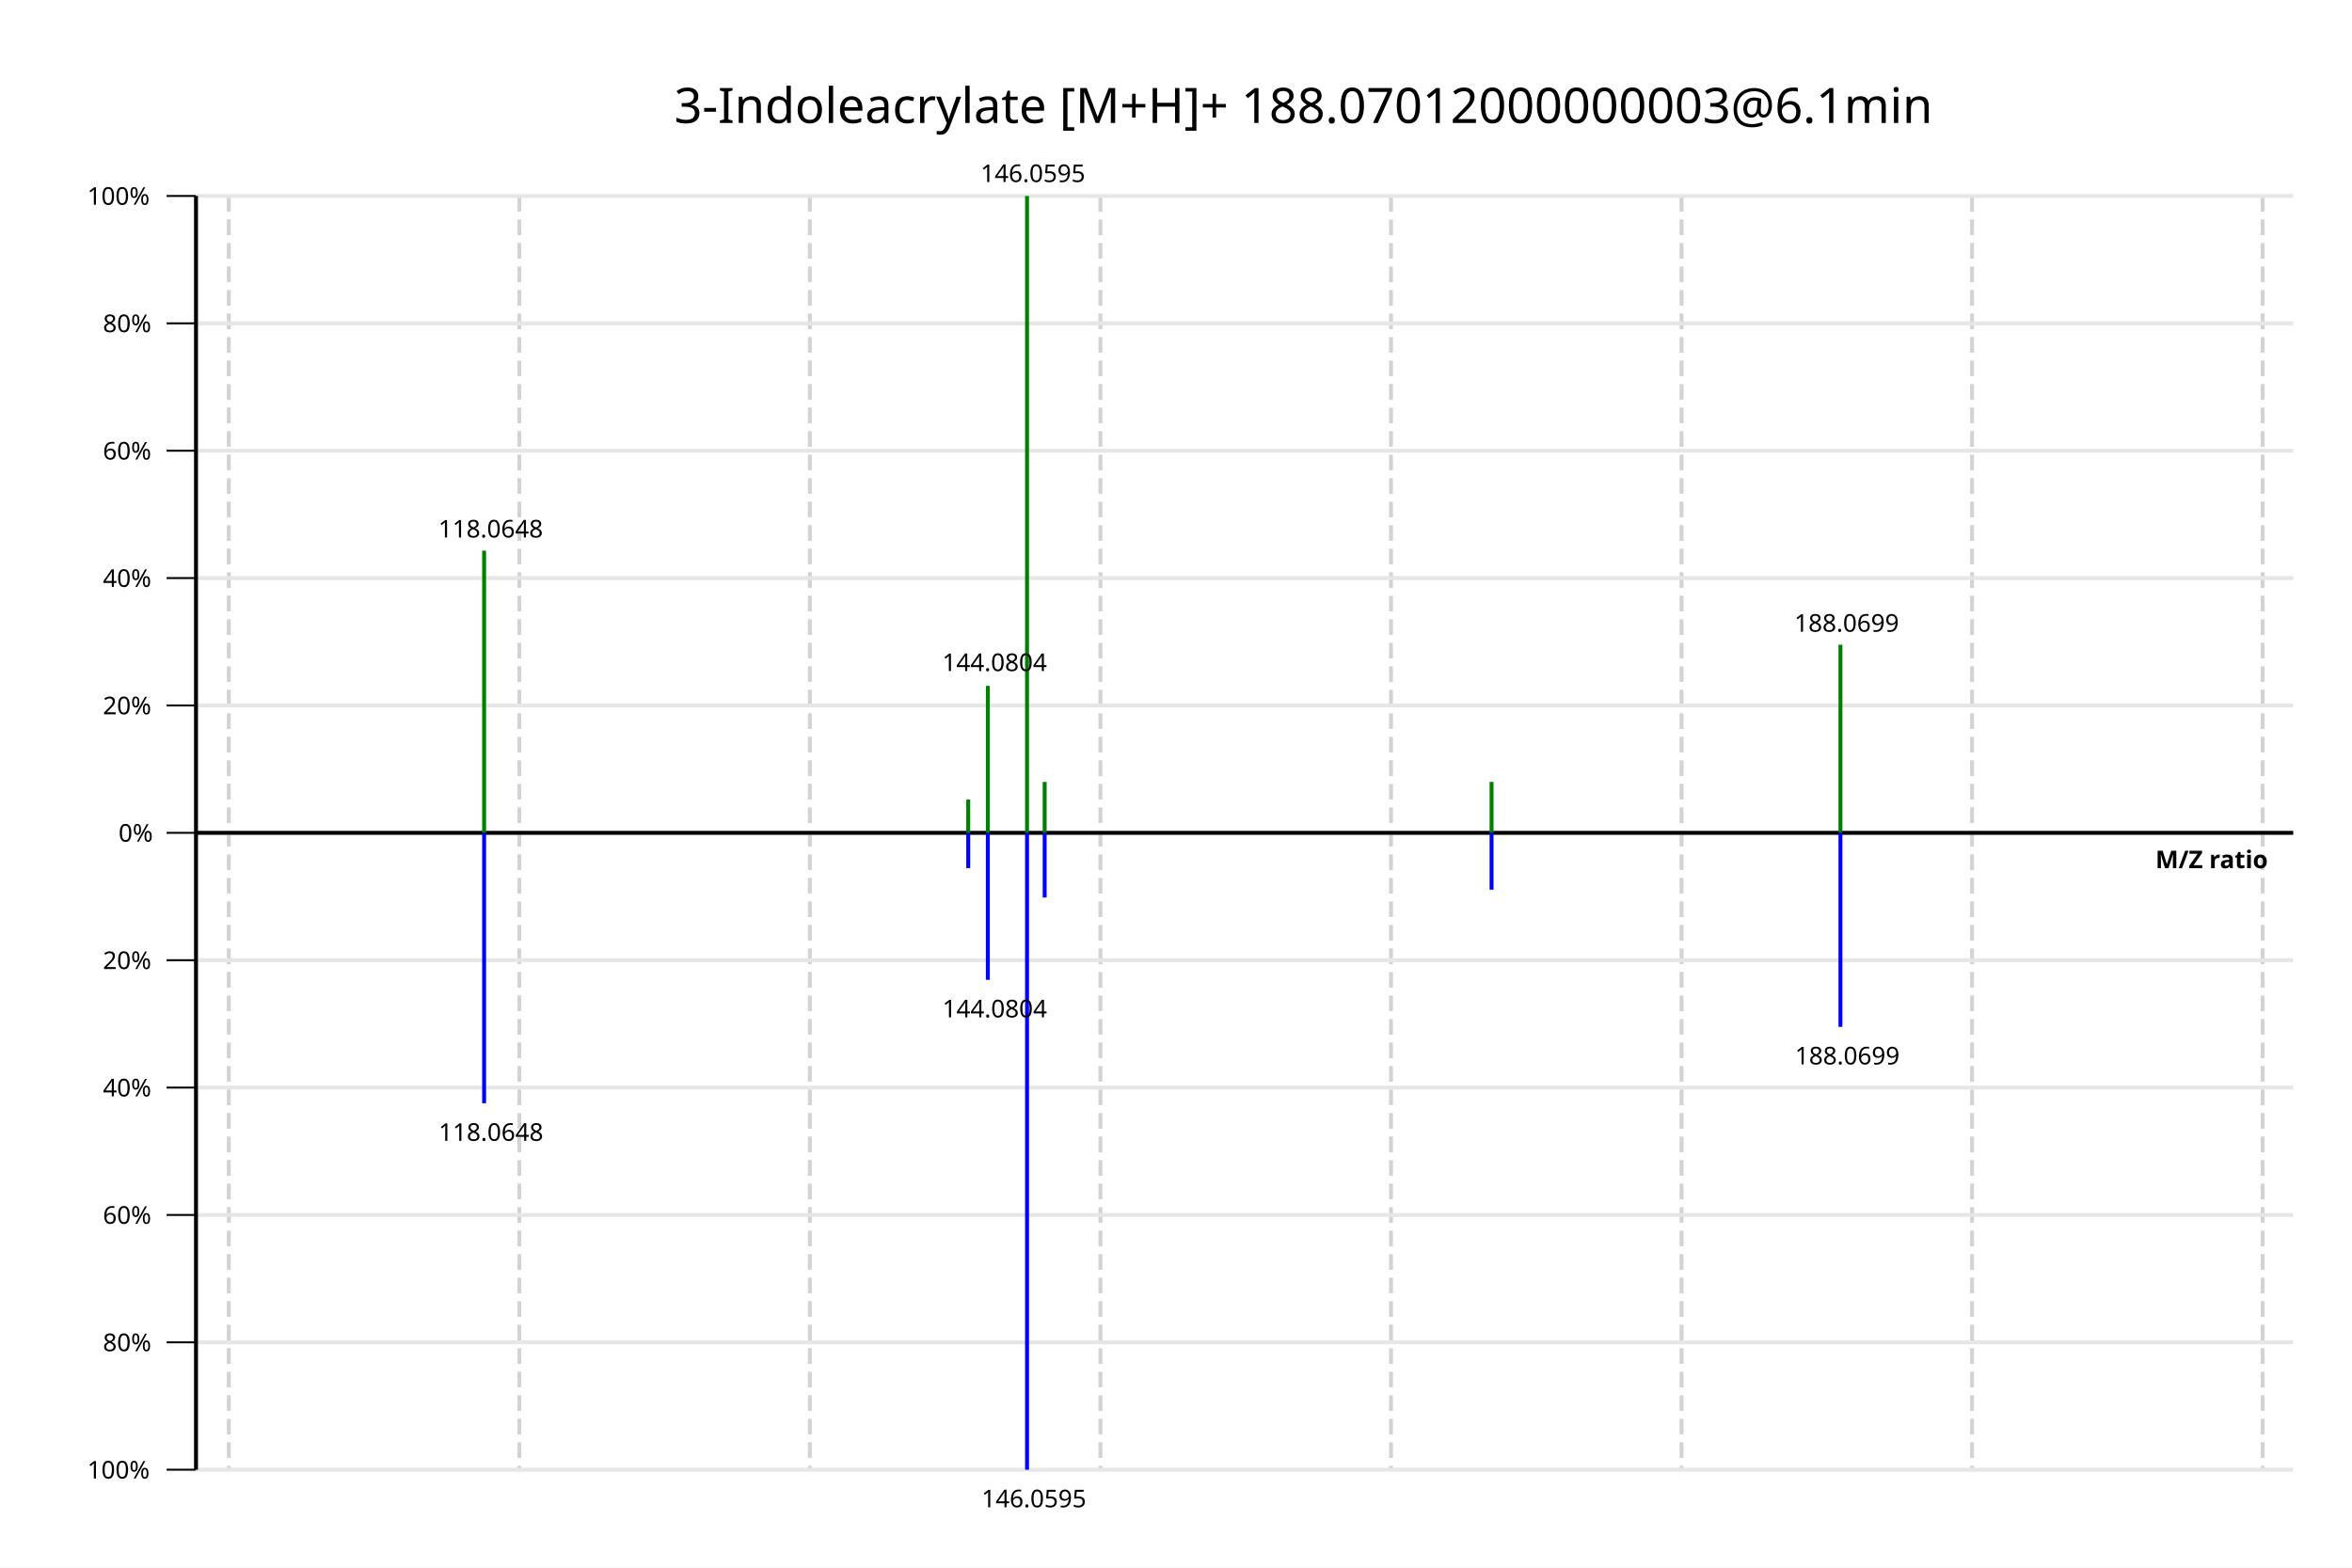
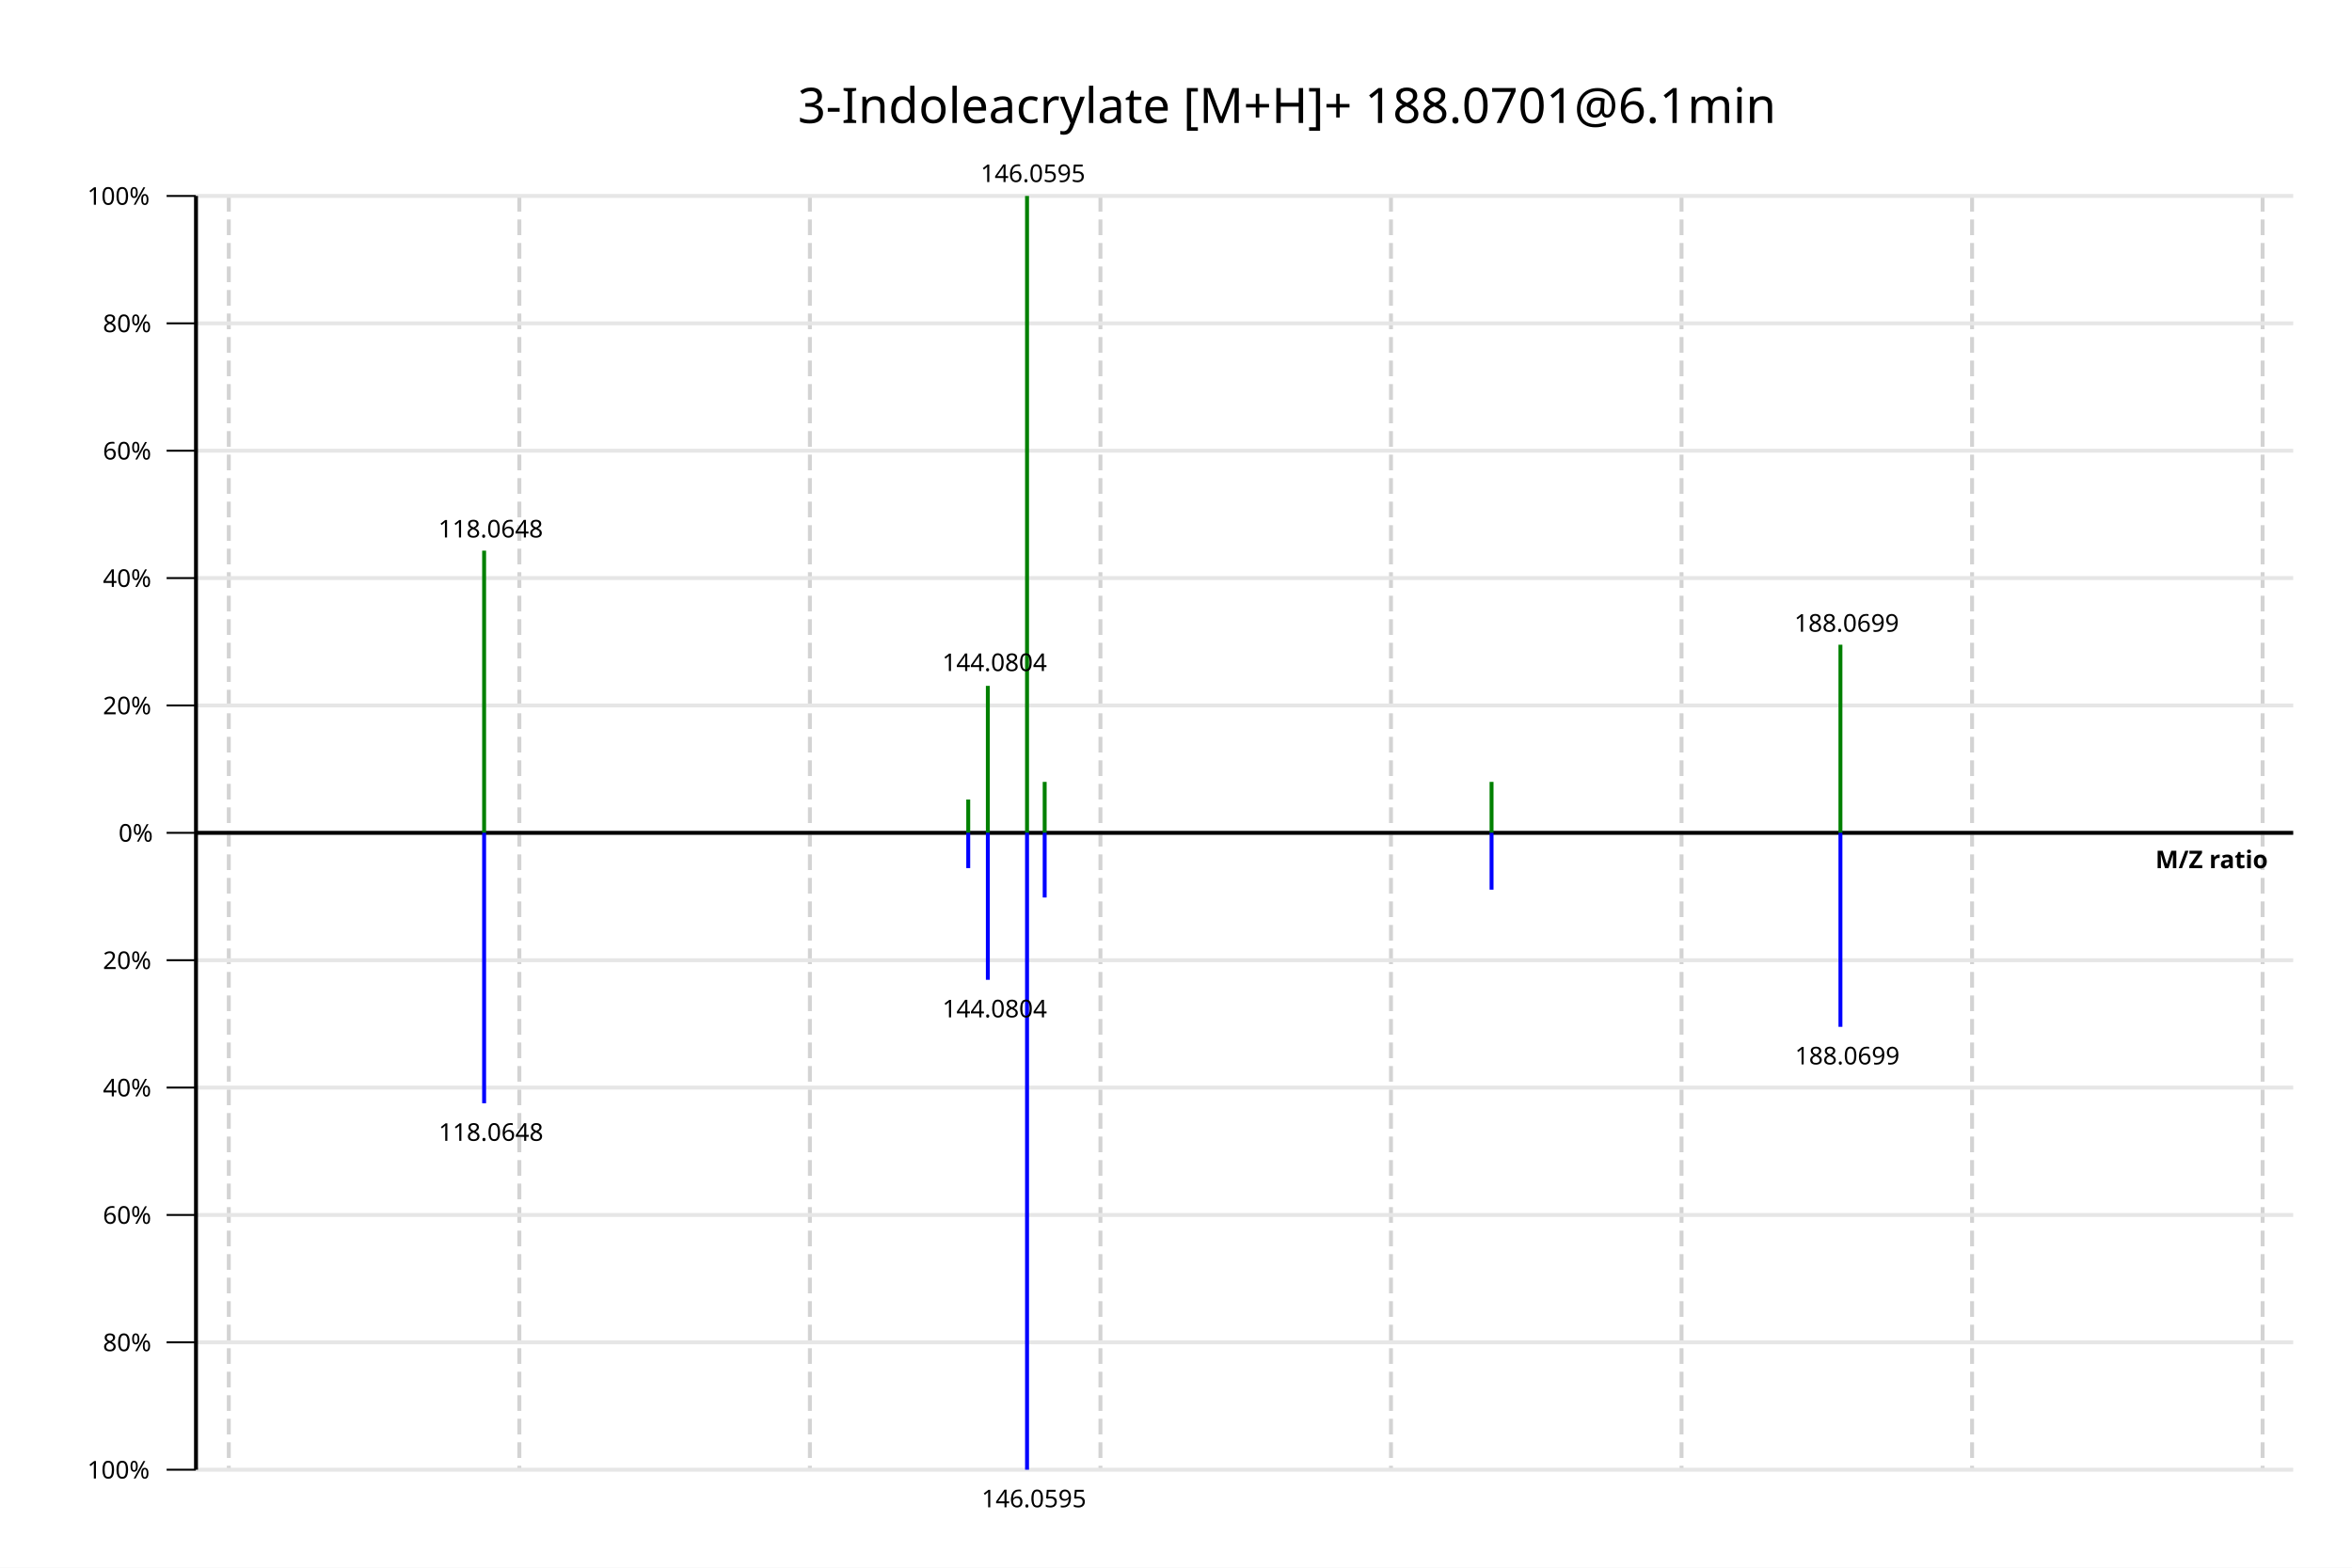
<svg xmlns="http://www.w3.org/2000/svg" preserveAspectRatio="xMaxYMax" width="1200" height="800" viewBox="0 0 1200 800">
  <rect x="0" y="0" width="1200" height="800" style="fill: #FFFFFF" />
-   <line x1="-31.504" x2="-31.504" y1="100" y2="750" style="stroke: #D3D3D3; stroke-width: 2; stroke-dash: dash;" stroke-dasharray="8 4" />
  <line x1="116.734" x2="116.734" y1="100" y2="750" style="stroke: #D3D3D3; stroke-width: 2; stroke-dash: dash;" stroke-dasharray="8 4" />
  <line x1="264.972" x2="264.972" y1="100" y2="750" style="stroke: #D3D3D3; stroke-width: 2; stroke-dash: dash;" stroke-dasharray="8 4" />
  <line x1="413.21" x2="413.21" y1="100" y2="750" style="stroke: #D3D3D3; stroke-width: 2; stroke-dash: dash;" stroke-dasharray="8 4" />
  <line x1="561.448" x2="561.448" y1="100" y2="750" style="stroke: #D3D3D3; stroke-width: 2; stroke-dash: dash;" stroke-dasharray="8 4" />
  <line x1="709.685" x2="709.685" y1="100" y2="750" style="stroke: #D3D3D3; stroke-width: 2; stroke-dash: dash;" stroke-dasharray="8 4" />
  <line x1="857.923" x2="857.923" y1="100" y2="750" style="stroke: #D3D3D3; stroke-width: 2; stroke-dash: dash;" stroke-dasharray="8 4" />
  <line x1="1006.161" x2="1006.161" y1="100" y2="750" style="stroke: #D3D3D3; stroke-width: 2; stroke-dash: dash;" stroke-dasharray="8 4" />
  <line x1="1154.399" x2="1154.399" y1="100" y2="750" style="stroke: #D3D3D3; stroke-width: 2; stroke-dash: dash;" stroke-dasharray="8 4" />
  <line x1="1302.637" x2="1302.637" y1="100" y2="750" style="stroke: #D3D3D3; stroke-width: 2; stroke-dash: dash;" stroke-dasharray="8 4" />
  <line x1="100" x2="85" y1="425" y2="425" style="stroke: #000000; stroke-width: 1; stroke-dash: solid;" />
  <line x1="100" x2="1170" y1="425" y2="425" style="stroke: #E6E6E6; stroke-width: 2; stroke-dash: solid;" />
  <text x="60.488" y="429.495" style="font-style: normal;font-size: 12.5px;font-family: Microsoft YaHei;color: black;fill: #000000;">0%</text>
  <line x1="100" x2="85" y1="360" y2="360" style="stroke: #000000; stroke-width: 1; stroke-dash: solid;" />
  <line x1="100" x2="1170" y1="360" y2="360" style="stroke: #E6E6E6; stroke-width: 2; stroke-dash: solid;" />
  <text x="52.502" y="364.495" style="font-style: normal;font-size: 12.5px;font-family: Microsoft YaHei;color: black;fill: #000000;">20%</text>
  <line x1="100" x2="85" y1="490" y2="490" style="stroke: #000000; stroke-width: 1; stroke-dash: solid;" />
  <line x1="100" x2="1170" y1="490" y2="490" style="stroke: #E6E6E6; stroke-width: 2; stroke-dash: solid;" />
  <text x="52.502" y="494.495" style="font-style: normal;font-size: 12.5px;font-family: Microsoft YaHei;color: black;fill: #000000;">20%</text>
  <line x1="100" x2="85" y1="295" y2="295" style="stroke: #000000; stroke-width: 1; stroke-dash: solid;" />
  <line x1="100" x2="1170" y1="295" y2="295" style="stroke: #E6E6E6; stroke-width: 2; stroke-dash: solid;" />
  <text x="52.502" y="299.495" style="font-style: normal;font-size: 12.5px;font-family: Microsoft YaHei;color: black;fill: #000000;">40%</text>
  <line x1="100" x2="85" y1="555" y2="555" style="stroke: #000000; stroke-width: 1; stroke-dash: solid;" />
  <line x1="100" x2="1170" y1="555" y2="555" style="stroke: #E6E6E6; stroke-width: 2; stroke-dash: solid;" />
  <text x="52.502" y="559.495" style="font-style: normal;font-size: 12.5px;font-family: Microsoft YaHei;color: black;fill: #000000;">40%</text>
  <line x1="100" x2="85" y1="230" y2="230" style="stroke: #000000; stroke-width: 1; stroke-dash: solid;" />
  <line x1="100" x2="1170" y1="230" y2="230" style="stroke: #E6E6E6; stroke-width: 2; stroke-dash: solid;" />
  <text x="52.502" y="234.495" style="font-style: normal;font-size: 12.5px;font-family: Microsoft YaHei;color: black;fill: #000000;">60%</text>
  <line x1="100" x2="85" y1="620" y2="620" style="stroke: #000000; stroke-width: 1; stroke-dash: solid;" />
  <line x1="100" x2="1170" y1="620" y2="620" style="stroke: #E6E6E6; stroke-width: 2; stroke-dash: solid;" />
  <text x="52.502" y="624.495" style="font-style: normal;font-size: 12.5px;font-family: Microsoft YaHei;color: black;fill: #000000;">60%</text>
  <line x1="100" x2="85" y1="165" y2="165" style="stroke: #000000; stroke-width: 1; stroke-dash: solid;" />
  <line x1="100" x2="1170" y1="165" y2="165" style="stroke: #E6E6E6; stroke-width: 2; stroke-dash: solid;" />
  <text x="52.502" y="169.495" style="font-style: normal;font-size: 12.5px;font-family: Microsoft YaHei;color: black;fill: #000000;">80%</text>
  <line x1="100" x2="85" y1="685" y2="685" style="stroke: #000000; stroke-width: 1; stroke-dash: solid;" />
  <line x1="100" x2="1170" y1="685" y2="685" style="stroke: #E6E6E6; stroke-width: 2; stroke-dash: solid;" />
  <text x="52.502" y="689.495" style="font-style: normal;font-size: 12.5px;font-family: Microsoft YaHei;color: black;fill: #000000;">80%</text>
  <line x1="100" x2="85" y1="100" y2="100" style="stroke: #000000; stroke-width: 1; stroke-dash: solid;" />
  <line x1="100" x2="1170" y1="100" y2="100" style="stroke: #E6E6E6; stroke-width: 2; stroke-dash: solid;" />
  <text x="44.516" y="104.495" style="font-style: normal;font-size: 12.5px;font-family: Microsoft YaHei;color: black;fill: #000000;">100%</text>
  <line x1="100" x2="85" y1="750" y2="750" style="stroke: #000000; stroke-width: 1; stroke-dash: solid;" />
  <line x1="100" x2="1170" y1="750" y2="750" style="stroke: #E6E6E6; stroke-width: 2; stroke-dash: solid;" />
  <text x="44.516" y="754.495" style="font-style: normal;font-size: 12.5px;font-family: Microsoft YaHei;color: black;fill: #000000;">100%</text>
  <line x1="100" x2="100" y1="100" y2="750" style="stroke: #000000; stroke-width: 2; stroke-dash: solid;" />
  <text x="50.004" y="502.399" style="font-style: strong;font-weight:bold;font-size: 12.5px;font-family: Microsoft YaHei;color: black;fill: #000000;transform-origin: 50.004px 502.399px;" transform="rotate(-90)">Relative Intensity(%)</text>
  <line x1="100" x2="1170" y1="425" y2="425" style="stroke: #000000; stroke-width: 2; stroke-dash: solid;" />
  <text x="1099.708" y="443.054" style="font-style: strong;font-weight:bold;font-size: 12.5px;font-family: Microsoft YaHei;color: black;fill: #000000;">M/Z ratio</text>
  <rect x="246" y="281" width="2" height="144" style="fill: #008000" />
  <rect x="493" y="408" width="2" height="17" style="fill: #008000" />
  <rect x="503" y="350" width="2" height="75" style="fill: #008000" />
  <rect x="523" y="100" width="2" height="325" style="fill: #008000" />
  <rect x="532" y="399" width="2" height="26" style="fill: #008000" />
  <rect x="760" y="399" width="2" height="26" style="fill: #008000" />
  <rect x="938" y="329" width="2" height="96" style="fill: #008000" />
  <rect x="246" y="425" width="2" height="138" style="fill: #0000FF" />
  <rect x="493" y="425" width="2" height="18" style="fill: #0000FF" />
  <rect x="503" y="425" width="2" height="75" style="fill: #0000FF" />
  <rect x="523" y="425" width="2" height="325" style="fill: #0000FF" />
  <rect x="532" y="425" width="2" height="33" style="fill: #0000FF" />
  <rect x="760" y="425" width="2" height="29" style="fill: #0000FF" />
  <rect x="938" y="425" width="2" height="99" style="fill: #0000FF" />
  <text x="223.646" y="274.284" style="font-style: normal;font-size: 12.5px;font-family: Segoe UI;color: black;fill: #000000;">118.0648</text>
  <text x="480.746" y="342.446" style="font-style: normal;font-size: 12.5px;font-family: Segoe UI;color: black;fill: #000000;">144.0804</text>
  <text x="500.305" y="92.886" style="font-style: normal;font-size: 12.5px;font-family: Segoe UI;color: black;fill: #000000;">146.0595</text>
  <text x="915.474" y="322.363" style="font-style: normal;font-size: 12.5px;font-family: Segoe UI;color: black;fill: #000000;">188.0699</text>
  <text x="223.799" y="582.168" style="font-style: normal;font-size: 12.5px;font-family: Segoe UI;color: black;fill: #000000;">118.0648</text>
  <text x="480.799" y="519.168" style="font-style: normal;font-size: 12.5px;font-family: Segoe UI;color: black;fill: #000000;">144.0804</text>
  <text x="500.799" y="769.168" style="font-style: normal;font-size: 12.5px;font-family: Segoe UI;color: black;fill: #000000;">146.0595</text>
  <text x="915.799" y="543.168" style="font-style: normal;font-size: 12.5px;font-family: Segoe UI;color: black;fill: #000000;">188.0699</text>
-   <text x="343.955" y="62.756" style="font-style: normal;font-size: 25px;font-family: Microsoft YaHei;color: black;fill: #000000;">3-Indoleacrylate [M+H]+ 188.07012000000003@6.1min</text>
+   <text x="407.039" y="62.756" style="font-style: normal;font-size: 25px;font-family: Microsoft YaHei;color: black;fill: #000000;">3-Indoleacrylate [M+H]+ 188.0701@6.1min</text>
</svg>
